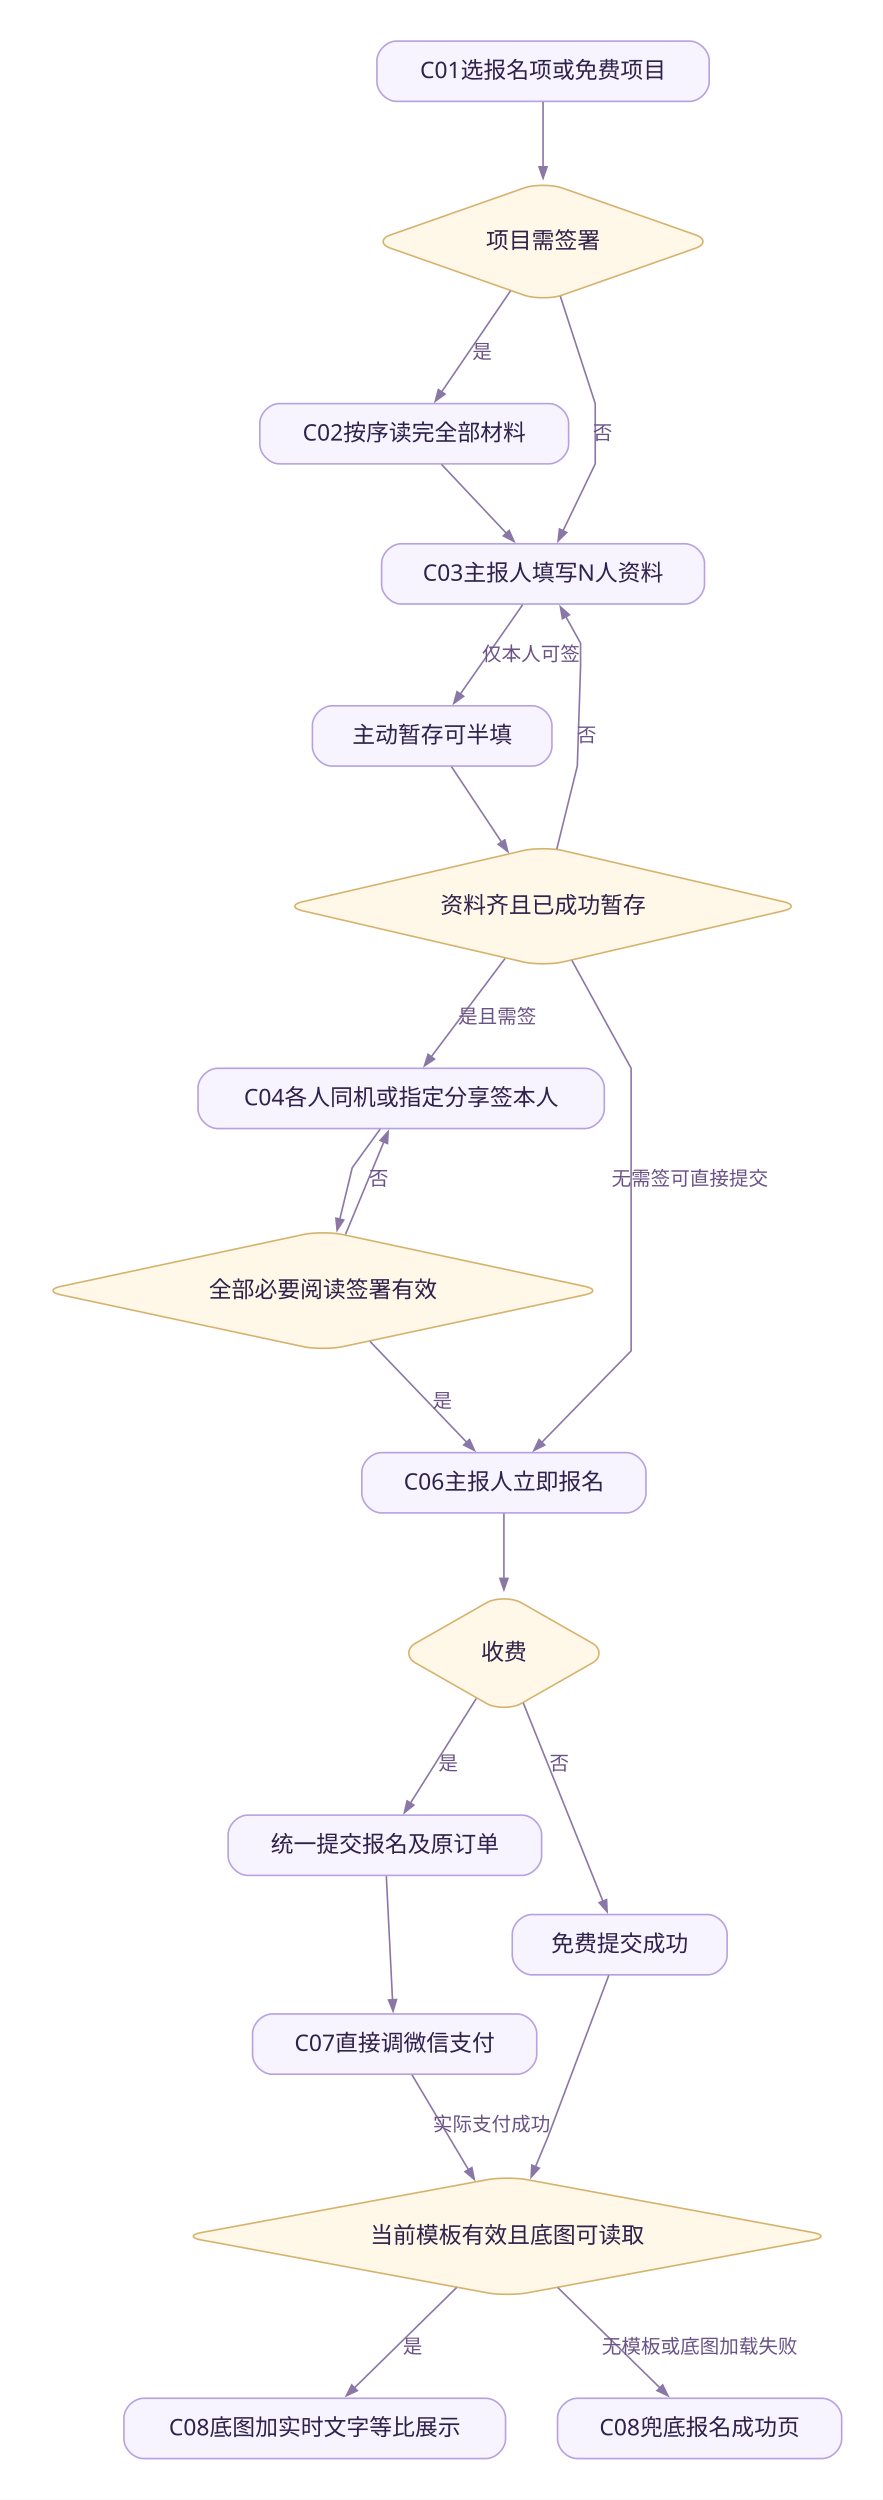
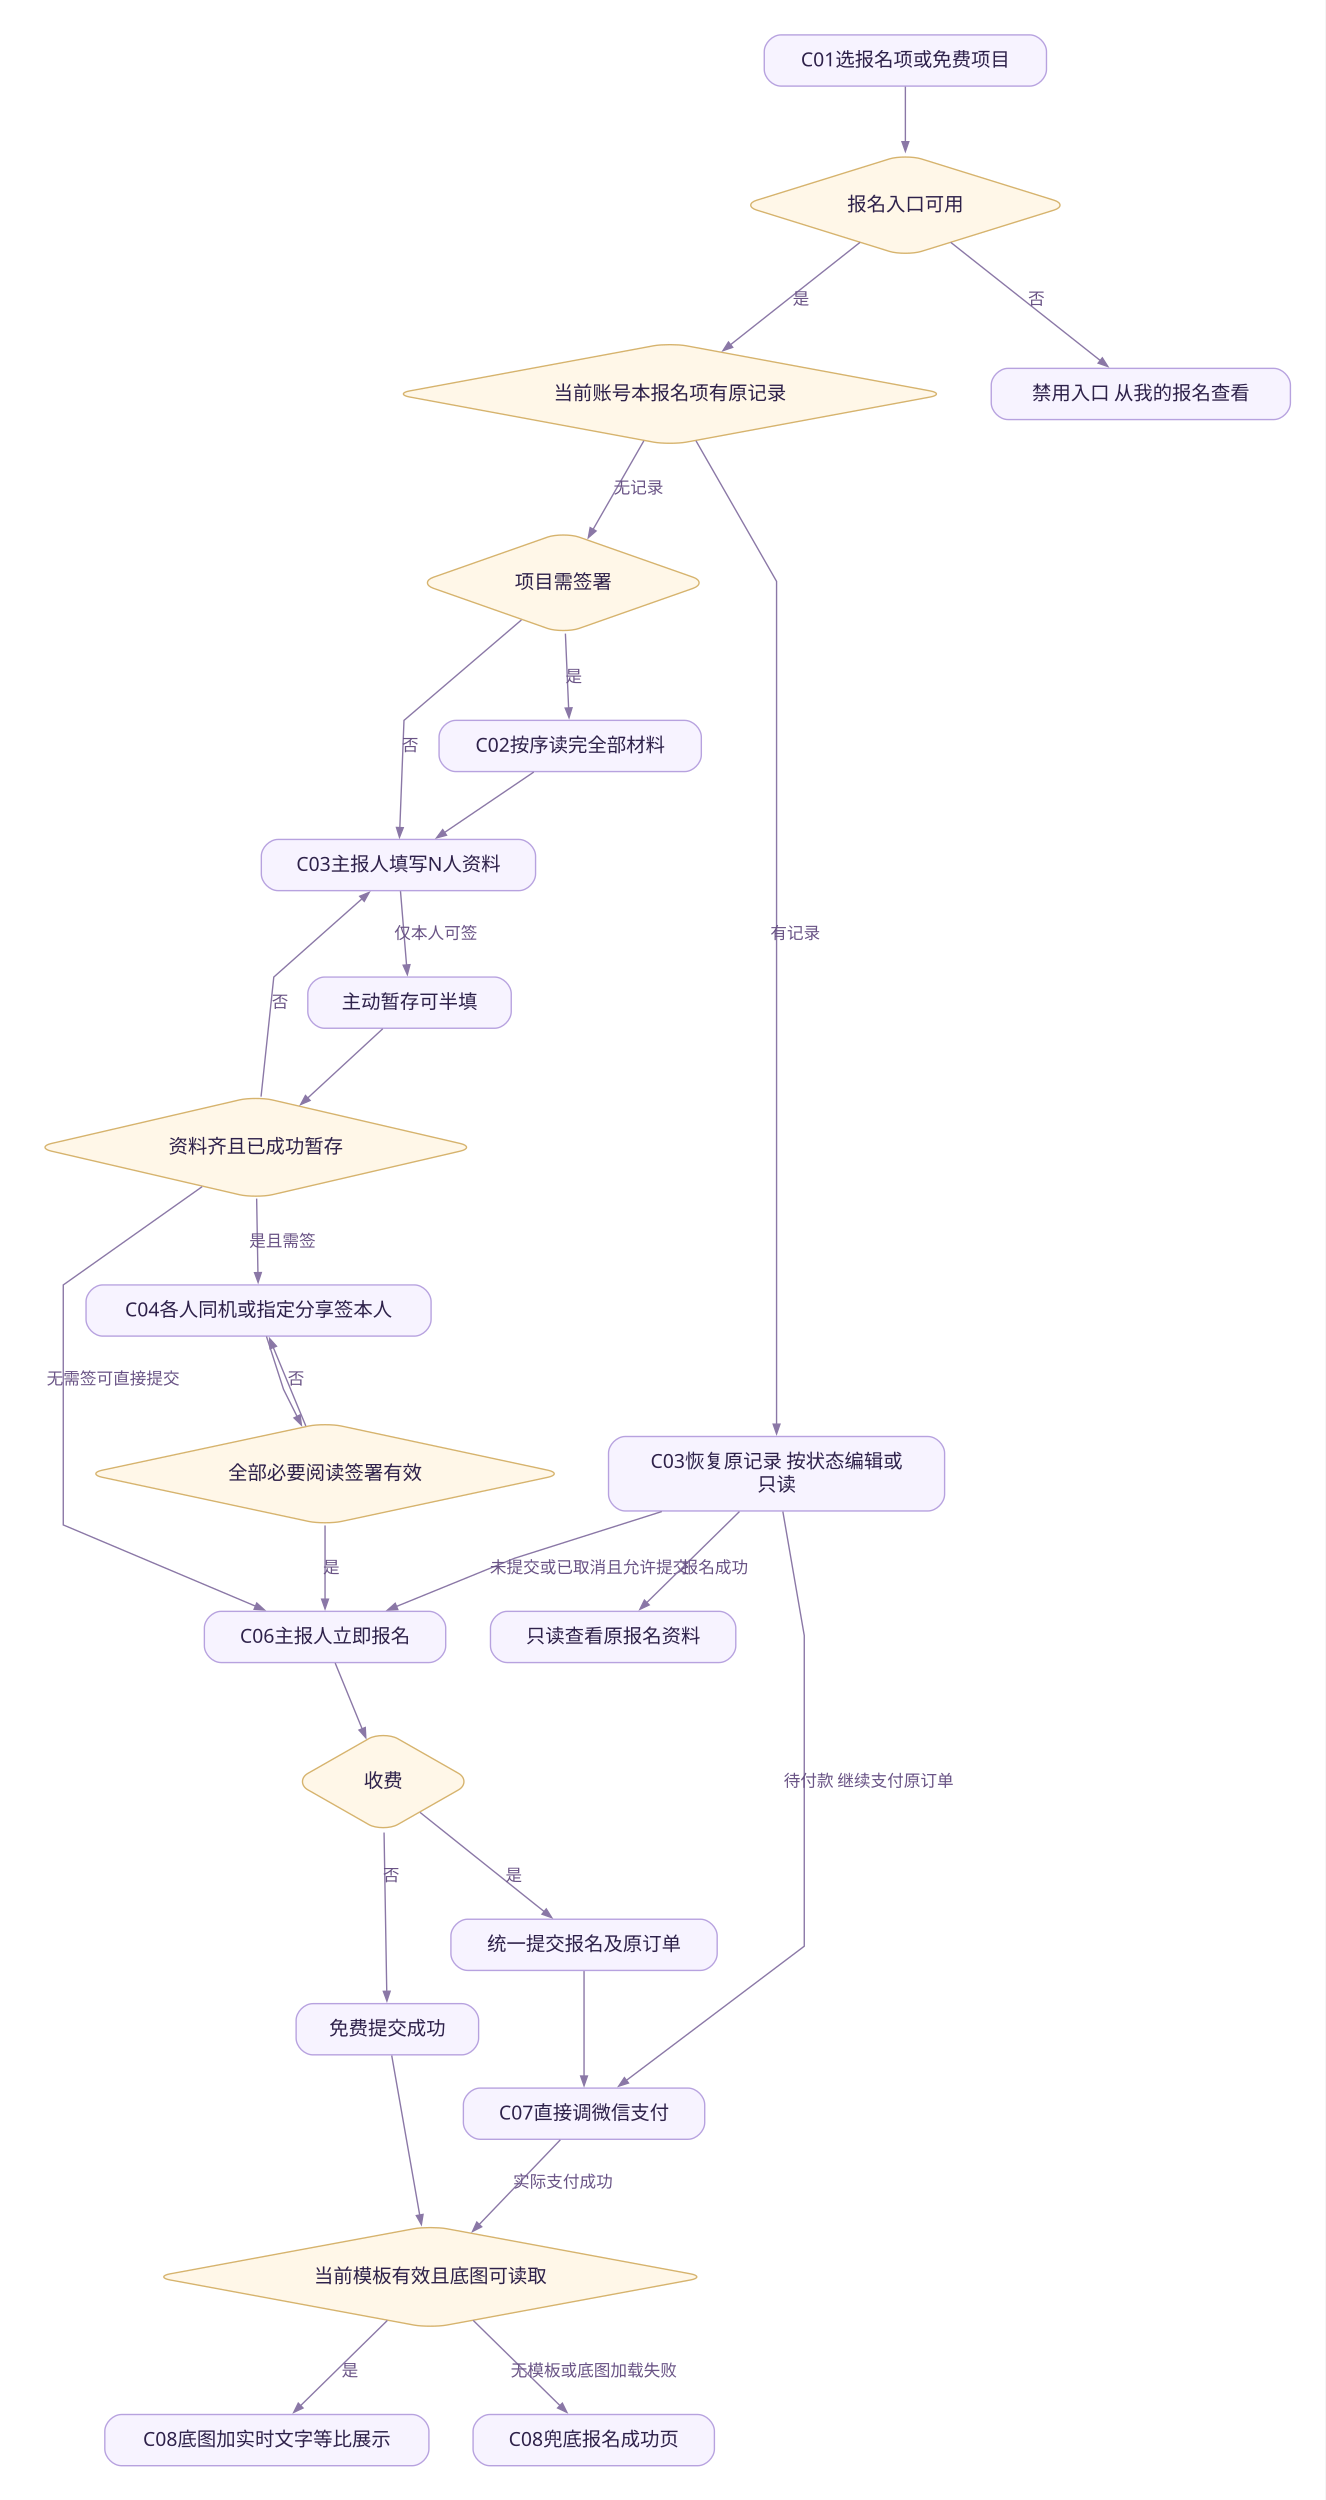
- <svg xmlns="http://www.w3.org/2000/svg" width="541pt" height="1533pt" viewBox="0.00 0.00 541.00 1533.00">
-   <g id="graph0" class="graph" transform="scale(1 1) rotate(0) translate(25.2 1507.6)">
-     <polygon fill="white" stroke="none" points="-25.2,25.2 -25.2,-1507.6 516.12,-1507.6 516.12,25.2 -25.2,25.2" />
+ <svg xmlns="http://www.w3.org/2000/svg" width="957pt" height="1805pt" viewBox="0.00 0.00 957.00 1805.00">
+   <g id="graph0" class="graph" transform="scale(1 1) rotate(0) translate(25.2 1780.24)">
+     <polygon fill="white" stroke="none" points="-25.2,25.2 -25.2,-1780.24 931.68,-1780.24 931.68,25.2 -25.2,25.2" />
    <g id="node1" class="node">
-       <path fill="#f7f3ff" stroke="#b7a2df" d="M397.68,-1482.4C397.68,-1482.4 217.92,-1482.4 217.92,-1482.4 211.92,-1482.4 205.92,-1476.4 205.92,-1470.4 205.92,-1470.4 205.92,-1457.44 205.92,-1457.44 205.92,-1451.44 211.92,-1445.44 217.92,-1445.44 217.92,-1445.44 397.68,-1445.44 397.68,-1445.44 403.68,-1445.44 409.68,-1451.44 409.68,-1457.44 409.68,-1457.44 409.68,-1470.4 409.68,-1470.4 409.68,-1476.4 403.68,-1482.4 397.68,-1482.4" />
-       <text xml:space="preserve" text-anchor="middle" x="307.8" y="-1459.72" font-family="PingFang SC" font-size="14.00" fill="#2e214a">C01选报名项或免费项目</text>
+       <path fill="#f7f3ff" stroke="#b7a2df" d="M718.36,-1755.04C718.36,-1755.04 538.6,-1755.04 538.6,-1755.04 532.6,-1755.04 526.6,-1749.04 526.6,-1743.04 526.6,-1743.04 526.6,-1730.08 526.6,-1730.08 526.6,-1724.08 532.6,-1718.08 538.6,-1718.08 538.6,-1718.08 718.36,-1718.08 718.36,-1718.08 724.36,-1718.08 730.36,-1724.08 730.36,-1730.08 730.36,-1730.08 730.36,-1743.04 730.36,-1743.04 730.36,-1749.04 724.36,-1755.04 718.36,-1755.04" />
+       <text xml:space="preserve" text-anchor="middle" x="628.48" y="-1732.36" font-family="PingFang SC" font-size="14.00" fill="#2e214a">C01选报名项或免费项目</text>
+     </g>
+     <g id="node17" class="node">
+       <path fill="#fff7e8" stroke="#d6b36d" d="M617.02,-1665.52C617.02,-1665.52 521.14,-1635.68 521.14,-1635.68 515.41,-1633.9 515.41,-1630.34 521.14,-1628.56 521.14,-1628.56 617.02,-1598.72 617.02,-1598.72 622.75,-1596.94 634.21,-1596.94 639.94,-1598.72 639.94,-1598.72 735.82,-1628.56 735.82,-1628.56 741.55,-1630.34 741.55,-1633.9 735.82,-1635.68 735.82,-1635.68 639.94,-1665.52 639.94,-1665.52 634.21,-1667.3 622.75,-1667.3 617.02,-1665.52" />
+       <text xml:space="preserve" text-anchor="middle" x="628.48" y="-1627.92" font-family="PingFang SC" font-size="14.00" fill="#2e214a">报名入口可用</text>
+     </g>
+     <g id="edge1" class="edge">
+       <path fill="none" stroke="#8a77a6" d="M628.48,-1717.72C628.48,-1706.6 628.48,-1691.77 628.48,-1677.63" />
+       <polygon fill="#8a77a6" stroke="#8a77a6" points="630.93,-1677.93 628.48,-1670.93 626.03,-1677.93 630.93,-1677.93" />
    </g>
    <g id="node2" class="node">
-       <path fill="#fff7e8" stroke="#d6b36d" d="M296.48,-1392.46C296.48,-1392.46 214,-1363.46 214,-1363.46 208.34,-1361.47 208.34,-1357.49 214,-1355.5 214,-1355.5 296.48,-1326.5 296.48,-1326.5 302.14,-1324.51 313.46,-1324.51 319.12,-1326.5 319.12,-1326.5 401.6,-1355.5 401.6,-1355.5 407.26,-1357.49 407.26,-1361.47 401.6,-1363.46 401.6,-1363.46 319.12,-1392.46 319.12,-1392.46 313.46,-1394.45 302.14,-1394.45 296.48,-1392.46" />
-       <text xml:space="preserve" text-anchor="middle" x="307.8" y="-1355.28" font-family="PingFang SC" font-size="14.00" fill="#2e214a">项目需签署</text>
-     </g>
-     <g id="edge1" class="edge">
-       <path fill="none" stroke="#8a77a6" d="M307.8,-1445.08C307.8,-1433.96 307.8,-1419.13 307.8,-1404.99" />
-       <polygon fill="#8a77a6" stroke="#8a77a6" points="310.25,-1405.29 307.8,-1398.29 305.35,-1405.29 310.25,-1405.29" />
+       <path fill="#fff7e8" stroke="#d6b36d" d="M370.16,-1392.46C370.16,-1392.46 287.68,-1363.46 287.68,-1363.46 282.02,-1361.47 282.02,-1357.49 287.68,-1355.5 287.68,-1355.5 370.16,-1326.5 370.16,-1326.5 375.82,-1324.51 387.14,-1324.51 392.8,-1326.5 392.8,-1326.5 475.28,-1355.5 475.28,-1355.5 480.94,-1357.49 480.94,-1361.47 475.28,-1363.46 475.28,-1363.46 392.8,-1392.46 392.8,-1392.46 387.14,-1394.45 375.82,-1394.45 370.16,-1392.46" />
+       <text xml:space="preserve" text-anchor="middle" x="381.48" y="-1355.28" font-family="PingFang SC" font-size="14.00" fill="#2e214a">项目需签署</text>
    </g>
    <g id="node3" class="node">
-       <path fill="#f7f3ff" stroke="#b7a2df" d="M311.48,-1260.12C311.48,-1260.12 146.12,-1260.12 146.12,-1260.12 140.12,-1260.12 134.12,-1254.12 134.12,-1248.12 134.12,-1248.12 134.12,-1235.16 134.12,-1235.16 134.12,-1229.16 140.12,-1223.16 146.12,-1223.16 146.12,-1223.16 311.48,-1223.16 311.48,-1223.16 317.48,-1223.16 323.48,-1229.16 323.48,-1235.16 323.48,-1235.16 323.48,-1248.12 323.48,-1248.12 323.48,-1254.12 317.48,-1260.12 311.48,-1260.12" />
-       <text xml:space="preserve" text-anchor="middle" x="228.8" y="-1237.44" font-family="PingFang SC" font-size="14.00" fill="#2e214a">C02按序读完全部材料</text>
+       <path fill="#f7f3ff" stroke="#b7a2df" d="M469.16,-1260.12C469.16,-1260.12 303.8,-1260.12 303.8,-1260.12 297.8,-1260.12 291.8,-1254.12 291.8,-1248.12 291.8,-1248.12 291.8,-1235.16 291.8,-1235.16 291.8,-1229.16 297.8,-1223.16 303.8,-1223.16 303.8,-1223.16 469.16,-1223.16 469.16,-1223.16 475.16,-1223.16 481.16,-1229.16 481.16,-1235.16 481.16,-1235.16 481.16,-1248.12 481.16,-1248.12 481.16,-1254.12 475.16,-1260.12 469.16,-1260.12" />
+       <text xml:space="preserve" text-anchor="middle" x="386.48" y="-1237.44" font-family="PingFang SC" font-size="14.00" fill="#2e214a">C02按序读完全部材料</text>
+     </g>
+     <g id="edge9" class="edge">
+       <path fill="none" stroke="#8a77a6" d="M383.02,-1322.78C383.77,-1305.39 384.66,-1284.85 385.35,-1268.92" />
+       <polygon fill="#8a77a6" stroke="#8a77a6" points="387.79,-1269.21 385.64,-1262.11 382.89,-1269 387.79,-1269.21" />
+       <text xml:space="preserve" text-anchor="middle" x="389.07" y="-1287.72" font-family="PingFang SC" font-size="12.00" fill="#695385">是</text>
+     </g>
+     <g id="node4" class="node">
+       <path fill="#f7f3ff" stroke="#b7a2df" d="M349.48,-1174.16C349.48,-1174.16 175.48,-1174.16 175.48,-1174.16 169.48,-1174.16 163.48,-1168.16 163.48,-1162.16 163.48,-1162.16 163.48,-1149.2 163.48,-1149.2 163.48,-1143.2 169.48,-1137.2 175.48,-1137.2 175.48,-1137.2 349.48,-1137.2 349.48,-1137.2 355.48,-1137.2 361.48,-1143.2 361.48,-1149.2 361.48,-1149.2 361.48,-1162.16 361.48,-1162.16 361.48,-1168.16 355.48,-1174.16 349.48,-1174.16" />
+       <text xml:space="preserve" text-anchor="middle" x="262.48" y="-1151.48" font-family="PingFang SC" font-size="14.00" fill="#2e214a">C03主报人填写N人资料</text>
+     </g>
+     <g id="edge10" class="edge">
+       <path fill="none" stroke="#8a77a6" d="M351.27,-1332.64C317.19,-1303.49 266.48,-1260.12 266.48,-1260.12 266.48,-1260.12 264.66,-1213.01 263.47,-1182.38" />
+       <polygon fill="#8a77a6" stroke="#8a77a6" points="265.94,-1182.64 263.22,-1175.74 261.04,-1182.83 265.94,-1182.64" />
+       <text xml:space="preserve" text-anchor="middle" x="270.98" y="-1238.04" font-family="PingFang SC" font-size="12.00" fill="#695385">否</text>
+     </g>
+     <g id="edge11" class="edge">
+       <path fill="none" stroke="#8a77a6" d="M360.18,-1222.83C341.36,-1210.09 315.87,-1192.83 295.65,-1179.14" />
+       <polygon fill="#8a77a6" stroke="#8a77a6" points="297.16,-1177.2 289.99,-1175.31 294.42,-1181.26 297.16,-1177.2" />
+     </g>
+     <g id="node5" class="node">
+       <path fill="#f7f3ff" stroke="#b7a2df" d="M331.92,-1074.8C331.92,-1074.8 209.04,-1074.8 209.04,-1074.8 203.04,-1074.8 197.04,-1068.8 197.04,-1062.8 197.04,-1062.8 197.04,-1049.84 197.04,-1049.84 197.04,-1043.84 203.04,-1037.84 209.04,-1037.84 209.04,-1037.84 331.92,-1037.84 331.92,-1037.84 337.92,-1037.84 343.92,-1043.84 343.92,-1049.84 343.92,-1049.84 343.92,-1062.8 343.92,-1062.8 343.92,-1068.8 337.92,-1074.8 331.92,-1074.8" />
+       <text xml:space="preserve" text-anchor="middle" x="270.48" y="-1052.12" font-family="PingFang SC" font-size="14.00" fill="#2e214a">主动暂存可半填</text>
+     </g>
+     <g id="edge12" class="edge">
+       <path fill="none" stroke="#8a77a6" d="M263.95,-1136.82C265.18,-1121.86 266.95,-1100.31 268.34,-1083.41" />
+       <polygon fill="#8a77a6" stroke="#8a77a6" points="270.77,-1083.75 268.9,-1076.57 265.88,-1083.35 270.77,-1083.75" />
+       <text xml:space="preserve" text-anchor="middle" x="289.46" y="-1102.4" font-family="PingFang SC" font-size="12.00" fill="#695385">仅本人可签</text>
+     </g>
+     <g id="node6" class="node">
+       <path fill="#fff7e8" stroke="#d6b36d" d="M147.79,-986.13C147.79,-986.13 11.69,-954.59 11.69,-954.59 5.85,-953.23 5.85,-950.53 11.69,-949.17 11.69,-949.17 147.79,-917.63 147.79,-917.63 153.63,-916.27 165.33,-916.27 171.17,-917.63 171.17,-917.63 307.27,-949.17 307.27,-949.17 313.11,-950.53 313.11,-953.23 307.27,-954.59 307.27,-954.59 171.17,-986.13 171.17,-986.13 165.33,-987.49 153.63,-987.49 147.79,-986.13" />
+       <text xml:space="preserve" text-anchor="middle" x="159.48" y="-947.68" font-family="PingFang SC" font-size="14.00" fill="#2e214a">资料齐且已成功暂存</text>
+     </g>
+     <g id="edge13" class="edge">
+       <path fill="none" stroke="#8a77a6" d="M251.15,-1037.48C236.19,-1023.67 215.03,-1004.14 196.8,-987.33" />
+       <polygon fill="#8a77a6" stroke="#8a77a6" points="198.67,-985.71 191.86,-982.77 195.35,-989.31 198.67,-985.71" />
+     </g>
+     <g id="edge14" class="edge">
+       <path fill="none" stroke="#8a77a6" d="M163.28,-988.47C167.11,-1024.46 172.48,-1074.8 172.48,-1074.8 172.48,-1074.8 209.77,-1107.9 236.35,-1131.48" />
+       <polygon fill="#8a77a6" stroke="#8a77a6" points="234.51,-1133.13 241.37,-1135.95 237.77,-1129.47 234.51,-1133.13" />
+       <text xml:space="preserve" text-anchor="middle" x="176.98" y="-1052.72" font-family="PingFang SC" font-size="12.00" fill="#695385">否</text>
+     </g>
+     <g id="node7" class="node">
+       <path fill="#f7f3ff" stroke="#b7a2df" d="M274.04,-852.52C274.04,-852.52 48.92,-852.52 48.92,-852.52 42.92,-852.52 36.92,-846.52 36.92,-840.52 36.92,-840.52 36.92,-827.56 36.92,-827.56 36.92,-821.56 42.92,-815.56 48.92,-815.56 48.92,-815.56 274.04,-815.56 274.04,-815.56 280.04,-815.56 286.04,-821.56 286.04,-827.56 286.04,-827.56 286.04,-840.52 286.04,-840.52 286.04,-846.52 280.04,-852.52 274.04,-852.52" />
+       <text xml:space="preserve" text-anchor="middle" x="161.48" y="-829.84" font-family="PingFang SC" font-size="14.00" fill="#2e214a">C04各人同机或指定分享签本人</text>
+     </g>
+     <g id="edge15" class="edge">
+       <path fill="none" stroke="#8a77a6" d="M160.1,-914.86C160.4,-897.49 160.75,-877.04 161.03,-861.18" />
+       <polygon fill="#8a77a6" stroke="#8a77a6" points="163.47,-861.45 161.15,-854.41 158.58,-861.37 163.47,-861.45" />
+       <text xml:space="preserve" text-anchor="middle" x="178.72" y="-880.12" font-family="PingFang SC" font-size="12.00" fill="#695385">是且需签</text>
+     </g>
+     <g id="node9" class="node">
+       <path fill="#f7f3ff" stroke="#b7a2df" d="M284.6,-616.84C284.6,-616.84 134.36,-616.84 134.36,-616.84 128.36,-616.84 122.36,-610.84 122.36,-604.84 122.36,-604.84 122.36,-591.88 122.36,-591.88 122.36,-585.88 128.36,-579.88 134.36,-579.88 134.36,-579.88 284.6,-579.88 284.6,-579.88 290.6,-579.88 296.6,-585.88 296.6,-591.88 296.6,-591.88 296.6,-604.84 296.6,-604.84 296.6,-610.84 290.6,-616.84 284.6,-616.84" />
+       <text xml:space="preserve" text-anchor="middle" x="209.48" y="-594.16" font-family="PingFang SC" font-size="14.00" fill="#2e214a">C06主报人立即报名</text>
+     </g>
+     <g id="edge16" class="edge">
+       <path fill="none" stroke="#8a77a6" d="M120.76,-923.48C79.63,-894.38 20.48,-852.52 20.48,-852.52 20.48,-852.52 20.48,-679.24 20.48,-679.24 20.48,-679.24 103.36,-644.21 159.35,-620.55" />
+       <polygon fill="#8a77a6" stroke="#8a77a6" points="160.18,-622.86 165.67,-617.88 158.27,-618.34 160.18,-622.86" />
+       <text xml:space="preserve" text-anchor="middle" x="56.48" y="-780.76" font-family="PingFang SC" font-size="12.00" fill="#695385">无需签可直接提交</text>
+     </g>
+     <g id="node8" class="node">
+       <path fill="#fff7e8" stroke="#d6b36d" d="M197.75,-750.65C197.75,-750.65 48.41,-718.71 48.41,-718.71 42.55,-717.45 42.55,-714.95 48.41,-713.69 48.41,-713.69 197.75,-681.75 197.75,-681.75 203.61,-680.49 215.35,-680.49 221.21,-681.75 221.21,-681.75 370.55,-713.69 370.55,-713.69 376.41,-714.95 376.41,-717.45 370.55,-718.71 370.55,-718.71 221.21,-750.65 221.21,-750.65 215.35,-751.91 203.61,-751.91 197.75,-750.65" />
+       <text xml:space="preserve" text-anchor="middle" x="209.48" y="-712" font-family="PingFang SC" font-size="14.00" fill="#2e214a">全部必要阅读签署有效</text>
+     </g>
+     <g id="edge17" class="edge">
+       <path fill="none" stroke="#8a77a6" d="M167.18,-815.36C172.45,-798.99 179.48,-777.16 179.48,-777.16 179.48,-777.16 183.92,-768.29 189.38,-757.38" />
+       <polygon fill="#8a77a6" stroke="#8a77a6" points="191.46,-758.7 192.4,-751.34 187.08,-756.5 191.46,-758.7" />
+     </g>
+     <g id="edge18" class="edge">
+       <path fill="none" stroke="#8a77a6" d="M195.6,-750.7C188.11,-768.78 179,-790.76 172.08,-807.46" />
+       <polygon fill="#8a77a6" stroke="#8a77a6" points="169.87,-806.39 169.45,-813.8 174.4,-808.27 169.87,-806.39" />
+       <text xml:space="preserve" text-anchor="middle" x="188.54" y="-780.76" font-family="PingFang SC" font-size="12.00" fill="#695385">否</text>
+     </g>
+     <g id="edge19" class="edge">
+       <path fill="none" stroke="#8a77a6" d="M209.48,-678.87C209.48,-661.51 209.48,-641.14 209.48,-625.36" />
+       <polygon fill="#8a77a6" stroke="#8a77a6" points="211.93,-625.63 209.48,-618.63 207.03,-625.63 211.93,-625.63" />
+       <text xml:space="preserve" text-anchor="middle" x="213.98" y="-644.44" font-family="PingFang SC" font-size="12.00" fill="#695385">是</text>
+     </g>
+     <g id="node10" class="node">
+       <path fill="#fff7e8" stroke="#d6b36d" d="M241.06,-524.93C241.06,-524.93 197.1,-499.87 197.1,-499.87 191.89,-496.89 191.89,-490.95 197.1,-487.97 197.1,-487.97 241.06,-462.91 241.06,-462.91 246.27,-459.93 256.69,-459.93 261.9,-462.91 261.9,-462.91 305.86,-487.97 305.86,-487.97 311.07,-490.95 311.07,-496.89 305.86,-499.87 305.86,-499.87 261.9,-524.93 261.9,-524.93 256.69,-527.91 246.27,-527.91 241.06,-524.93" />
+       <text xml:space="preserve" text-anchor="middle" x="251.48" y="-489.72" font-family="PingFang SC" font-size="14.00" fill="#2e214a">收费</text>
+     </g>
+     <g id="edge20" class="edge">
+       <path fill="none" stroke="#8a77a6" d="M216.8,-579.52C222.17,-566.41 229.66,-548.15 236.3,-531.94" />
+       <polygon fill="#8a77a6" stroke="#8a77a6" points="238.52,-532.99 238.91,-525.58 233.99,-531.13 238.52,-532.99" />
+     </g>
+     <g id="node11" class="node">
+       <path fill="#f7f3ff" stroke="#b7a2df" d="M480.6,-394.56C480.6,-394.56 312.36,-394.56 312.36,-394.56 306.36,-394.56 300.36,-388.56 300.36,-382.56 300.36,-382.56 300.36,-369.6 300.36,-369.6 300.36,-363.6 306.36,-357.6 312.36,-357.6 312.36,-357.6 480.6,-357.6 480.6,-357.6 486.6,-357.6 492.6,-363.6 492.6,-369.6 492.6,-369.6 492.6,-382.56 492.6,-382.56 492.6,-388.56 486.6,-394.56 480.6,-394.56" />
+       <text xml:space="preserve" text-anchor="middle" x="396.48" y="-371.88" font-family="PingFang SC" font-size="14.00" fill="#2e214a">统一提交报名及原订单</text>
+     </g>
+     <g id="edge21" class="edge">
+       <path fill="none" stroke="#8a77a6" d="M278.08,-471.67C303.55,-451.32 341.87,-420.71 367.97,-399.86" />
+       <polygon fill="#8a77a6" stroke="#8a77a6" points="369.2,-402.01 373.14,-395.72 366.14,-398.18 369.2,-402.01" />
+       <text xml:space="preserve" text-anchor="middle" x="345.73" y="-422.16" font-family="PingFang SC" font-size="12.00" fill="#695385">是</text>
+     </g>
+     <g id="node13" class="node">
+       <path fill="#f7f3ff" stroke="#b7a2df" d="M308.36,-333.6C308.36,-333.6 200.6,-333.6 200.6,-333.6 194.6,-333.6 188.6,-327.6 188.6,-321.6 188.6,-321.6 188.6,-308.64 188.6,-308.64 188.6,-302.64 194.6,-296.64 200.6,-296.64 200.6,-296.64 308.36,-296.64 308.36,-296.64 314.36,-296.64 320.36,-302.64 320.36,-308.64 320.36,-308.64 320.36,-321.6 320.36,-321.6 320.36,-327.6 314.36,-333.6 308.36,-333.6" />
+       <text xml:space="preserve" text-anchor="middle" x="254.48" y="-310.92" font-family="PingFang SC" font-size="14.00" fill="#2e214a">免费提交成功</text>
+     </g>
+     <g id="edge22" class="edge">
+       <path fill="none" stroke="#8a77a6" d="M252.09,-457.14C252.66,-423.16 253.52,-372.87 254.03,-342.43" />
+       <polygon fill="#8a77a6" stroke="#8a77a6" points="256.48,-342.58 254.15,-335.54 251.58,-342.5 256.48,-342.58" />
+       <text xml:space="preserve" text-anchor="middle" x="257.22" y="-422.16" font-family="PingFang SC" font-size="12.00" fill="#695385">否</text>
+     </g>
+     <g id="node12" class="node">
+       <path fill="#f7f3ff" stroke="#b7a2df" d="M471.6,-272.64C471.6,-272.64 321.36,-272.64 321.36,-272.64 315.36,-272.64 309.36,-266.64 309.36,-260.64 309.36,-260.64 309.36,-247.68 309.36,-247.68 309.36,-241.68 315.36,-235.68 321.36,-235.68 321.36,-235.68 471.6,-235.68 471.6,-235.68 477.6,-235.68 483.6,-241.68 483.6,-247.68 483.6,-247.68 483.6,-260.64 483.6,-260.64 483.6,-266.64 477.6,-272.64 471.6,-272.64" />
+       <text xml:space="preserve" text-anchor="middle" x="396.48" y="-249.96" font-family="PingFang SC" font-size="14.00" fill="#2e214a">C07直接调微信支付</text>
+     </g>
+     <g id="edge23" class="edge">
+       <path fill="none" stroke="#8a77a6" d="M396.48,-357.13C396.48,-336.96 396.48,-304.07 396.48,-281.11" />
+       <polygon fill="#8a77a6" stroke="#8a77a6" points="398.93,-281.36 396.48,-274.36 394.03,-281.36 398.93,-281.36" />
+     </g>
+     <g id="node14" class="node">
+       <path fill="#fff7e8" stroke="#d6b36d" d="M273.68,-171.1C273.68,-171.1 97.48,-138.5 97.48,-138.5 91.58,-137.41 91.58,-135.23 97.48,-134.14 97.48,-134.14 273.68,-101.54 273.68,-101.54 279.58,-100.45 291.38,-100.45 297.28,-101.54 297.28,-101.54 473.48,-134.14 473.48,-134.14 479.38,-135.23 479.38,-137.41 473.48,-138.5 473.48,-138.5 297.28,-171.1 297.28,-171.1 291.38,-172.19 279.58,-172.19 273.68,-171.1" />
+       <text xml:space="preserve" text-anchor="middle" x="285.48" y="-132.12" font-family="PingFang SC" font-size="14.00" fill="#2e214a">当前模板有效且底图可读取</text>
+     </g>
+     <g id="edge24" class="edge">
+       <path fill="none" stroke="#8a77a6" d="M379.38,-235.31C363.77,-219.02 340.21,-194.44 320.6,-173.97" />
+       <polygon fill="#8a77a6" stroke="#8a77a6" points="322.58,-172.5 315.97,-169.14 319.04,-175.89 322.58,-172.5" />
+       <text xml:space="preserve" text-anchor="middle" x="381.19" y="-200.88" font-family="PingFang SC" font-size="12.00" fill="#695385">实际支付成功</text>
+     </g>
+     <g id="edge25" class="edge">
+       <path fill="none" stroke="#8a77a6" d="M257.62,-296.19C262.33,-269.34 271.36,-217.87 277.86,-180.78" />
+       <polygon fill="#8a77a6" stroke="#8a77a6" points="280.23,-181.44 279.03,-174.12 275.4,-180.59 280.23,-181.44" />
+     </g>
+     <g id="node15" class="node">
+       <path fill="#f7f3ff" stroke="#b7a2df" d="M272.48,-36.96C272.48,-36.96 62.48,-36.96 62.48,-36.96 56.48,-36.96 50.48,-30.96 50.48,-24.96 50.48,-24.96 50.48,-12 50.48,-12 50.48,-6 56.48,0 62.48,0 62.48,0 272.48,0 272.48,0 278.48,0 284.48,-6 284.48,-12 284.48,-12 284.48,-24.96 284.48,-24.96 284.48,-30.96 278.48,-36.96 272.48,-36.96" />
+       <text xml:space="preserve" text-anchor="middle" x="167.48" y="-14.28" font-family="PingFang SC" font-size="14.00" fill="#2e214a">C08底图加实时文字等比展示</text>
+     </g>
+     <g id="edge26" class="edge">
+       <path fill="none" stroke="#8a77a6" d="M254.48,-104.88C234.85,-85.61 209.83,-61.05 191.67,-43.22" />
+       <polygon fill="#8a77a6" stroke="#8a77a6" points="193.58,-41.67 186.87,-38.51 190.15,-45.17 193.58,-41.67" />
+       <text xml:space="preserve" text-anchor="middle" x="227.44" y="-64.56" font-family="PingFang SC" font-size="12.00" fill="#695385">是</text>
+     </g>
+     <g id="node16" class="node">
+       <path fill="#f7f3ff" stroke="#b7a2df" d="M478.6,-36.96C478.6,-36.96 328.36,-36.96 328.36,-36.96 322.36,-36.96 316.36,-30.96 316.36,-24.96 316.36,-24.96 316.36,-12 316.36,-12 316.36,-6 322.36,0 328.36,0 328.36,0 478.6,0 478.6,0 484.6,0 490.6,-6 490.6,-12 490.6,-12 490.6,-24.96 490.6,-24.96 490.6,-30.96 484.6,-36.96 478.6,-36.96" />
+       <text xml:space="preserve" text-anchor="middle" x="403.48" y="-14.28" font-family="PingFang SC" font-size="14.00" fill="#2e214a">C08兜底报名成功页</text>
+     </g>
+     <g id="edge27" class="edge">
+       <path fill="none" stroke="#8a77a6" d="M316.48,-104.88C336.11,-85.61 361.13,-61.05 379.29,-43.22" />
+       <polygon fill="#8a77a6" stroke="#8a77a6" points="380.81,-45.17 384.09,-38.51 377.38,-41.67 380.81,-45.17" />
+       <text xml:space="preserve" text-anchor="middle" x="403.52" y="-64.56" font-family="PingFang SC" font-size="12.00" fill="#695385">无模板或底图加载失败</text>
+     </g>
+     <g id="node18" class="node">
+       <path fill="#fff7e8" stroke="#d6b36d" d="M446.68,-1530.58C446.68,-1530.58 270.48,-1497.98 270.48,-1497.98 264.58,-1496.89 264.58,-1494.71 270.48,-1493.62 270.48,-1493.62 446.68,-1461.02 446.68,-1461.02 452.58,-1459.93 464.38,-1459.93 470.28,-1461.02 470.28,-1461.02 646.48,-1493.62 646.48,-1493.62 652.38,-1494.71 652.38,-1496.89 646.48,-1497.98 646.48,-1497.98 470.28,-1530.58 470.28,-1530.58 464.38,-1531.67 452.58,-1531.67 446.68,-1530.58" />
+       <text xml:space="preserve" text-anchor="middle" x="458.48" y="-1491.6" font-family="PingFang SC" font-size="14.00" fill="#2e214a">当前账号本报名项有原记录</text>
+     </g>
+     <g id="edge3" class="edge">
+       <path fill="none" stroke="#8a77a6" d="M595.7,-1605.22C569.06,-1584.17 531.25,-1554.29 502.06,-1531.23" />
+       <polygon fill="#8a77a6" stroke="#8a77a6" points="503.79,-1529.48 496.78,-1527.06 500.75,-1533.32 503.79,-1529.48" />
+       <text xml:space="preserve" text-anchor="middle" x="553.08" y="-1560.36" font-family="PingFang SC" font-size="12.00" fill="#695385">是</text>
+     </g>
+     <g id="node20" class="node">
+       <path fill="#f7f3ff" stroke="#b7a2df" d="M894.48,-1514.28C894.48,-1514.28 702.48,-1514.28 702.48,-1514.28 696.48,-1514.28 690.48,-1508.28 690.48,-1502.28 690.48,-1502.28 690.48,-1489.32 690.48,-1489.32 690.48,-1483.32 696.48,-1477.32 702.48,-1477.32 702.48,-1477.32 894.48,-1477.32 894.48,-1477.32 900.48,-1477.32 906.48,-1483.32 906.48,-1489.32 906.48,-1489.32 906.48,-1502.28 906.48,-1502.28 906.48,-1508.28 900.48,-1514.28 894.48,-1514.28" />
+       <text xml:space="preserve" text-anchor="middle" x="798.48" y="-1491.6" font-family="PingFang SC" font-size="14.00" fill="#2e214a">禁用入口 从我的报名查看</text>
    </g>
    <g id="edge2" class="edge">
-       <path fill="none" stroke="#8a77a6" d="M287.86,-1329.25C274.79,-1310.08 257.89,-1285.3 245.52,-1267.16" />
-       <polygon fill="#8a77a6" stroke="#8a77a6" points="247.67,-1265.97 241.7,-1261.56 243.62,-1268.73 247.67,-1265.97" />
-       <text xml:space="preserve" text-anchor="middle" x="270.43" y="-1287.72" font-family="PingFang SC" font-size="12.00" fill="#695385">是</text>
-     </g>
-     <g id="node4" class="node">
-       <path fill="#f7f3ff" stroke="#b7a2df" d="M394.8,-1174.16C394.8,-1174.16 220.8,-1174.16 220.8,-1174.16 214.8,-1174.16 208.8,-1168.16 208.8,-1162.16 208.8,-1162.16 208.8,-1149.2 208.8,-1149.2 208.8,-1143.2 214.8,-1137.2 220.8,-1137.2 220.8,-1137.2 394.8,-1137.2 394.8,-1137.2 400.8,-1137.2 406.8,-1143.2 406.8,-1149.2 406.8,-1149.2 406.8,-1162.16 406.8,-1162.16 406.8,-1168.16 400.8,-1174.16 394.8,-1174.16" />
-       <text xml:space="preserve" text-anchor="middle" x="307.8" y="-1151.48" font-family="PingFang SC" font-size="14.00" fill="#2e214a">C03主报人填写N人资料</text>
-     </g>
-     <g id="edge3" class="edge">
-       <path fill="none" stroke="#8a77a6" d="M318.37,-1326C327.69,-1297.35 339.8,-1260.12 339.8,-1260.12 339.8,-1260.12 339.8,-1223.16 339.8,-1223.16 339.8,-1223.16 328.93,-1200.58 319.86,-1181.74" />
-       <polygon fill="#8a77a6" stroke="#8a77a6" points="322.28,-1181.1 317.03,-1175.86 317.86,-1183.23 322.28,-1181.1" />
-       <text xml:space="preserve" text-anchor="middle" x="344.3" y="-1238.04" font-family="PingFang SC" font-size="12.00" fill="#695385">否</text>
+       <path fill="none" stroke="#8a77a6" d="M661.26,-1605.22C692.56,-1580.49 739.3,-1543.56 769.34,-1519.83" />
+       <polygon fill="#8a77a6" stroke="#8a77a6" points="770.69,-1521.88 774.66,-1515.62 767.65,-1518.04 770.69,-1521.88" />
+       <text xml:space="preserve" text-anchor="middle" x="723.08" y="-1560.36" font-family="PingFang SC" font-size="12.00" fill="#695385">否</text>
    </g>
    <g id="edge4" class="edge">
-       <path fill="none" stroke="#8a77a6" d="M245.55,-1222.83C257.18,-1210.48 272.79,-1193.88 285.48,-1180.41" />
-       <polygon fill="#8a77a6" stroke="#8a77a6" points="287.02,-1182.34 290.03,-1175.56 283.45,-1178.98 287.02,-1182.34" />
-     </g>
-     <g id="node5" class="node">
-       <path fill="#f7f3ff" stroke="#b7a2df" d="M301.24,-1074.8C301.24,-1074.8 178.36,-1074.8 178.36,-1074.8 172.36,-1074.8 166.36,-1068.8 166.36,-1062.8 166.36,-1062.8 166.36,-1049.84 166.36,-1049.84 166.36,-1043.84 172.36,-1037.84 178.36,-1037.84 178.36,-1037.84 301.24,-1037.84 301.24,-1037.84 307.24,-1037.84 313.24,-1043.84 313.24,-1049.84 313.24,-1049.84 313.24,-1062.8 313.24,-1062.8 313.24,-1068.8 307.24,-1074.8 301.24,-1074.8" />
-       <text xml:space="preserve" text-anchor="middle" x="239.8" y="-1052.12" font-family="PingFang SC" font-size="14.00" fill="#2e214a">主动暂存可半填</text>
+       <path fill="none" stroke="#8a77a6" d="M439.64,-1461.94C428.54,-1442.57 414.46,-1418 402.93,-1397.89" />
+       <polygon fill="#8a77a6" stroke="#8a77a6" points="405.16,-1396.87 399.56,-1392.02 400.91,-1399.31 405.16,-1396.87" />
+       <text xml:space="preserve" text-anchor="middle" x="435.79" y="-1424.04" font-family="PingFang SC" font-size="12.00" fill="#695385">无记录</text>
+     </g>
+     <g id="node19" class="node">
+       <path fill="#f7f3ff" stroke="#b7a2df" d="M644.8,-743.08C644.8,-743.08 426.16,-743.08 426.16,-743.08 420.16,-743.08 414.16,-737.08 414.16,-731.08 414.16,-731.08 414.16,-701.32 414.16,-701.32 414.16,-695.32 420.16,-689.32 426.16,-689.32 426.16,-689.32 644.8,-689.32 644.8,-689.32 650.8,-689.32 656.8,-695.32 656.8,-701.32 656.8,-701.32 656.8,-731.08 656.8,-731.08 656.8,-737.08 650.8,-743.08 644.8,-743.08" />
+       <text xml:space="preserve" text-anchor="middle" x="535.48" y="-720.4" font-family="PingFang SC" font-size="14.00" fill="#2e214a">C03恢复原记录 按状态编辑或</text>
+       <text xml:space="preserve" text-anchor="middle" x="535.48" y="-703.6" font-family="PingFang SC" font-size="14.00" fill="#2e214a">只读</text>
    </g>
    <g id="edge5" class="edge">
-       <path fill="none" stroke="#8a77a6" d="M295.33,-1136.82C284.59,-1121.45 268.99,-1099.12 257.06,-1082.03" />
-       <polygon fill="#8a77a6" stroke="#8a77a6" points="259.08,-1080.64 253.06,-1076.3 255.06,-1083.45 259.08,-1080.64" />
-       <text xml:space="preserve" text-anchor="middle" x="300.37" y="-1102.4" font-family="PingFang SC" font-size="12.00" fill="#695385">仅本人可签</text>
-     </g>
-     <g id="node6" class="node">
-       <path fill="#fff7e8" stroke="#d6b36d" d="M296.11,-986.13C296.11,-986.13 160.01,-954.59 160.01,-954.59 154.17,-953.23 154.17,-950.53 160.01,-949.17 160.01,-949.17 296.11,-917.63 296.11,-917.63 301.95,-916.27 313.65,-916.27 319.49,-917.63 319.49,-917.63 455.59,-949.17 455.59,-949.17 461.43,-950.53 461.43,-953.23 455.59,-954.59 455.59,-954.59 319.49,-986.13 319.49,-986.13 313.65,-987.49 301.95,-987.49 296.11,-986.13" />
-       <text xml:space="preserve" text-anchor="middle" x="307.8" y="-947.68" font-family="PingFang SC" font-size="14.00" fill="#2e214a">资料齐且已成功暂存</text>
+       <path fill="none" stroke="#8a77a6" d="M477.32,-1461.94C500.11,-1422.18 535.48,-1360.48 535.48,-1360.48 535.48,-1360.48 535.48,-1360.48 535.48,-833.04 535.48,-833.04 535.48,-785.98 535.48,-751.85" />
+       <polygon fill="#8a77a6" stroke="#8a77a6" points="537.93,-752 535.48,-745 533.03,-752 537.93,-752" />
+       <text xml:space="preserve" text-anchor="middle" x="548.98" y="-1102.4" font-family="PingFang SC" font-size="12.00" fill="#695385">有记录</text>
    </g>
    <g id="edge6" class="edge">
-       <path fill="none" stroke="#8a77a6" d="M251.64,-1037.48C260.17,-1024.64 271.98,-1006.84 282.58,-990.88" />
-       <polygon fill="#8a77a6" stroke="#8a77a6" points="284.36,-992.62 286.19,-985.43 280.28,-989.91 284.36,-992.62" />
+       <path fill="none" stroke="#8a77a6" d="M452.58,-688.9C401.8,-672.79 346.48,-655.24 346.48,-655.24 346.48,-655.24 299.74,-636.17 260.86,-620.32" />
+       <polygon fill="#8a77a6" stroke="#8a77a6" points="262.01,-618.14 254.61,-617.77 260.16,-622.68 262.01,-618.14" />
+       <text xml:space="preserve" text-anchor="middle" x="400.48" y="-644.44" font-family="PingFang SC" font-size="12.00" fill="#695385">未提交或已取消且允许提交</text>
    </g>
    <g id="edge7" class="edge">
-       <path fill="none" stroke="#8a77a6" d="M316.22,-986.95C322.06,-1010.58 328.8,-1037.84 328.8,-1037.84 328.8,-1037.84 330.8,-1098.8 330.8,-1098.8 330.8,-1098.8 330.8,-1113.2 330.8,-1113.2 330.8,-1113.2 326.6,-1120.77 321.79,-1129.45" />
-       <polygon fill="#8a77a6" stroke="#8a77a6" points="319.67,-1128.21 318.42,-1135.52 323.96,-1130.59 319.67,-1128.21" />
-       <text xml:space="preserve" text-anchor="middle" x="334.5" y="-1052.72" font-family="PingFang SC" font-size="12.00" fill="#695385">否</text>
-     </g>
-     <g id="node7" class="node">
-       <path fill="#f7f3ff" stroke="#b7a2df" d="M333.36,-852.52C333.36,-852.52 108.24,-852.52 108.24,-852.52 102.24,-852.52 96.24,-846.52 96.24,-840.52 96.24,-840.52 96.24,-827.56 96.24,-827.56 96.24,-821.56 102.24,-815.56 108.24,-815.56 108.24,-815.56 333.36,-815.56 333.36,-815.56 339.36,-815.56 345.36,-821.56 345.36,-827.56 345.36,-827.56 345.36,-840.52 345.36,-840.52 345.36,-846.52 339.36,-852.52 333.36,-852.52" />
-       <text xml:space="preserve" text-anchor="middle" x="220.8" y="-829.84" font-family="PingFang SC" font-size="14.00" fill="#2e214a">C04各人同机或指定分享签本人</text>
+       <path fill="none" stroke="#8a77a6" d="M540.02,-688.91C545.92,-654.74 555.48,-599.36 555.48,-599.36 555.48,-599.36 555.48,-599.36 555.48,-375.08 555.48,-375.08 472.96,-312.84 426.81,-278.04" />
+       <polygon fill="#8a77a6" stroke="#8a77a6" points="428.56,-276.28 421.49,-274.02 425.61,-280.2 428.56,-276.28" />
+       <text xml:space="preserve" text-anchor="middle" x="601.98" y="-490.32" font-family="PingFang SC" font-size="12.00" fill="#695385">待付款 继续支付原订单</text>
+     </g>
+     <g id="node21" class="node">
+       <path fill="#f7f3ff" stroke="#b7a2df" d="M494.04,-616.84C494.04,-616.84 340.92,-616.84 340.92,-616.84 334.92,-616.84 328.92,-610.84 328.92,-604.84 328.92,-604.84 328.92,-591.88 328.92,-591.88 328.92,-585.88 334.92,-579.88 340.92,-579.88 340.92,-579.88 494.04,-579.88 494.04,-579.88 500.04,-579.88 506.04,-585.88 506.04,-591.88 506.04,-591.88 506.04,-604.84 506.04,-604.84 506.04,-610.84 500.04,-616.84 494.04,-616.84" />
+       <text xml:space="preserve" text-anchor="middle" x="417.48" y="-594.16" font-family="PingFang SC" font-size="14.00" fill="#2e214a">只读查看原报名资料</text>
    </g>
    <g id="edge8" class="edge">
-       <path fill="none" stroke="#8a77a6" d="M284.49,-919.84C270.27,-900.9 252.35,-877.05 239.15,-859.47" />
-       <polygon fill="#8a77a6" stroke="#8a77a6" points="241.23,-858.16 235.06,-854.03 237.31,-861.1 241.23,-858.16" />
-       <text xml:space="preserve" text-anchor="middle" x="279.69" y="-880.12" font-family="PingFang SC" font-size="12.00" fill="#695385">是且需签</text>
-     </g>
-     <g id="node9" class="node">
-       <path fill="#f7f3ff" stroke="#b7a2df" d="M358.92,-616.84C358.92,-616.84 208.68,-616.84 208.68,-616.84 202.68,-616.84 196.68,-610.84 196.68,-604.84 196.68,-604.84 196.68,-591.88 196.68,-591.88 196.68,-585.88 202.68,-579.88 208.68,-579.88 208.68,-579.88 358.92,-579.88 358.92,-579.88 364.92,-579.88 370.92,-585.88 370.92,-591.88 370.92,-591.88 370.92,-604.84 370.92,-604.84 370.92,-610.84 364.92,-616.84 358.92,-616.84" />
-       <text xml:space="preserve" text-anchor="middle" x="283.8" y="-594.16" font-family="PingFang SC" font-size="14.00" fill="#2e214a">C06主报人立即报名</text>
-     </g>
-     <g id="edge9" class="edge">
-       <path fill="none" stroke="#8a77a6" d="M325.48,-918.67C341.23,-889.99 361.8,-852.52 361.8,-852.52 361.8,-852.52 361.8,-679.24 361.8,-679.24 361.8,-679.24 330.02,-646.7 307.03,-623.15" />
-       <polygon fill="#8a77a6" stroke="#8a77a6" points="308.81,-621.47 302.17,-618.17 305.31,-624.89 308.81,-621.47" />
-       <text xml:space="preserve" text-anchor="middle" x="397.8" y="-780.76" font-family="PingFang SC" font-size="12.00" fill="#695385">无需签可直接提交</text>
-     </g>
-     <g id="node8" class="node">
-       <path fill="#fff7e8" stroke="#d6b36d" d="M161.07,-750.65C161.07,-750.65 11.73,-718.71 11.73,-718.71 5.87,-717.45 5.87,-714.95 11.73,-713.69 11.73,-713.69 161.07,-681.75 161.07,-681.75 166.93,-680.49 178.67,-680.49 184.53,-681.75 184.53,-681.75 333.87,-713.69 333.87,-713.69 339.73,-714.95 339.73,-717.45 333.87,-718.71 333.87,-718.71 184.53,-750.65 184.53,-750.65 178.67,-751.91 166.93,-751.91 161.07,-750.65" />
-       <text xml:space="preserve" text-anchor="middle" x="172.8" y="-712" font-family="PingFang SC" font-size="14.00" fill="#2e214a">全部必要阅读签署有效</text>
-     </g>
-     <g id="edge10" class="edge">
-       <path fill="none" stroke="#8a77a6" d="M207.9,-815.21C199.77,-803.97 190.8,-791.56 190.8,-791.56 190.8,-791.56 187.16,-776.51 183.15,-759.96" />
-       <polygon fill="#8a77a6" stroke="#8a77a6" points="185.55,-759.47 181.52,-753.24 180.79,-760.62 185.55,-759.47" />
-     </g>
-     <g id="edge11" class="edge">
-       <path fill="none" stroke="#8a77a6" d="M186.68,-750.7C194.17,-768.78 203.28,-790.76 210.2,-807.46" />
-       <polygon fill="#8a77a6" stroke="#8a77a6" points="207.88,-808.27 212.83,-813.8 212.41,-806.39 207.88,-808.27" />
-       <text xml:space="preserve" text-anchor="middle" x="207.01" y="-780.76" font-family="PingFang SC" font-size="12.00" fill="#695385">否</text>
-     </g>
-     <g id="edge12" class="edge">
-       <path fill="none" stroke="#8a77a6" d="M201.67,-685.07C220.26,-665.67 244.06,-640.83 261.25,-622.89" />
-       <polygon fill="#8a77a6" stroke="#8a77a6" points="262.69,-624.93 265.76,-618.18 259.15,-621.54 262.69,-624.93" />
-       <text xml:space="preserve" text-anchor="middle" x="246.01" y="-644.44" font-family="PingFang SC" font-size="12.00" fill="#695385">是</text>
-     </g>
-     <g id="node10" class="node">
-       <path fill="#fff7e8" stroke="#d6b36d" d="M273.38,-524.93C273.38,-524.93 229.42,-499.87 229.42,-499.87 224.21,-496.89 224.21,-490.95 229.42,-487.97 229.42,-487.97 273.38,-462.91 273.38,-462.91 278.59,-459.93 289.01,-459.93 294.22,-462.91 294.22,-462.91 338.18,-487.97 338.18,-487.97 343.39,-490.95 343.39,-496.89 338.18,-499.87 338.18,-499.87 294.22,-524.93 294.22,-524.93 289.01,-527.91 278.59,-527.91 273.38,-524.93" />
-       <text xml:space="preserve" text-anchor="middle" x="283.8" y="-489.72" font-family="PingFang SC" font-size="14.00" fill="#2e214a">收费</text>
-     </g>
-     <g id="edge13" class="edge">
-       <path fill="none" stroke="#8a77a6" d="M283.8,-579.52C283.8,-568.4 283.8,-553.57 283.8,-539.43" />
-       <polygon fill="#8a77a6" stroke="#8a77a6" points="286.25,-539.73 283.8,-532.73 281.35,-539.73 286.25,-539.73" />
-     </g>
-     <g id="node11" class="node">
-       <path fill="#f7f3ff" stroke="#b7a2df" d="M294.92,-394.56C294.92,-394.56 126.68,-394.56 126.68,-394.56 120.68,-394.56 114.68,-388.56 114.68,-382.56 114.68,-382.56 114.68,-369.6 114.68,-369.6 114.68,-363.6 120.68,-357.6 126.68,-357.6 126.68,-357.6 294.92,-357.6 294.92,-357.6 300.92,-357.6 306.92,-363.6 306.92,-369.6 306.92,-369.6 306.92,-382.56 306.92,-382.56 306.92,-388.56 300.92,-394.56 294.92,-394.56" />
-       <text xml:space="preserve" text-anchor="middle" x="210.8" y="-371.88" font-family="PingFang SC" font-size="14.00" fill="#2e214a">统一提交报名及原订单</text>
-     </g>
-     <g id="edge14" class="edge">
-       <path fill="none" stroke="#8a77a6" d="M266.87,-466.05C254.67,-446.7 238.34,-420.78 226.45,-401.91" />
-       <polygon fill="#8a77a6" stroke="#8a77a6" points="228.58,-400.7 222.77,-396.08 224.43,-403.31 228.58,-400.7" />
-       <text xml:space="preserve" text-anchor="middle" x="249.61" y="-422.16" font-family="PingFang SC" font-size="12.00" fill="#695385">是</text>
-     </g>
-     <g id="node13" class="node">
-       <path fill="#f7f3ff" stroke="#b7a2df" d="M408.68,-333.6C408.68,-333.6 300.92,-333.6 300.92,-333.6 294.92,-333.6 288.92,-327.6 288.92,-321.6 288.92,-321.6 288.92,-308.64 288.92,-308.64 288.92,-302.64 294.92,-296.64 300.92,-296.64 300.92,-296.64 408.68,-296.64 408.68,-296.64 414.68,-296.64 420.68,-302.64 420.68,-308.64 420.68,-308.64 420.68,-321.6 420.68,-321.6 420.68,-327.6 414.68,-333.6 408.68,-333.6" />
-       <text xml:space="preserve" text-anchor="middle" x="354.8" y="-310.92" font-family="PingFang SC" font-size="14.00" fill="#2e214a">免费提交成功</text>
-     </g>
-     <g id="edge15" class="edge">
-       <path fill="none" stroke="#8a77a6" d="M295.68,-463.33C309.37,-429.25 331.62,-373.85 344.56,-341.61" />
-       <polygon fill="#8a77a6" stroke="#8a77a6" points="346.75,-342.75 347.08,-335.34 342.2,-340.93 346.75,-342.75" />
-       <text xml:space="preserve" text-anchor="middle" x="317.74" y="-422.16" font-family="PingFang SC" font-size="12.00" fill="#695385">否</text>
-     </g>
-     <g id="node12" class="node">
-       <path fill="#f7f3ff" stroke="#b7a2df" d="M291.92,-272.64C291.92,-272.64 141.68,-272.64 141.68,-272.64 135.68,-272.64 129.68,-266.64 129.68,-260.64 129.68,-260.64 129.68,-247.68 129.68,-247.68 129.68,-241.68 135.68,-235.68 141.68,-235.68 141.68,-235.68 291.92,-235.68 291.92,-235.68 297.92,-235.68 303.92,-241.68 303.92,-247.68 303.92,-247.68 303.92,-260.64 303.92,-260.64 303.92,-266.64 297.92,-272.64 291.92,-272.64" />
-       <text xml:space="preserve" text-anchor="middle" x="216.8" y="-249.96" font-family="PingFang SC" font-size="14.00" fill="#2e214a">C07直接调微信支付</text>
-     </g>
-     <g id="edge16" class="edge">
-       <path fill="none" stroke="#8a77a6" d="M211.7,-357.13C212.71,-336.96 214.35,-304.07 215.5,-281.11" />
-       <polygon fill="#8a77a6" stroke="#8a77a6" points="217.94,-281.47 215.84,-274.36 213.04,-281.22 217.94,-281.47" />
-     </g>
-     <g id="node14" class="node">
-       <path fill="#fff7e8" stroke="#d6b36d" d="M274,-171.1C274,-171.1 97.8,-138.5 97.8,-138.5 91.9,-137.41 91.9,-135.23 97.8,-134.14 97.8,-134.14 274,-101.54 274,-101.54 279.9,-100.45 291.7,-100.45 297.6,-101.54 297.6,-101.54 473.8,-134.14 473.8,-134.14 479.7,-135.23 479.7,-137.41 473.8,-138.5 473.8,-138.5 297.6,-171.1 297.6,-171.1 291.7,-172.19 279.9,-172.19 274,-171.1" />
-       <text xml:space="preserve" text-anchor="middle" x="285.8" y="-132.12" font-family="PingFang SC" font-size="14.00" fill="#2e214a">当前模板有效且底图可读取</text>
-     </g>
-     <g id="edge17" class="edge">
-       <path fill="none" stroke="#8a77a6" d="M227.43,-235.31C236.66,-219.83 250.35,-196.84 262.15,-177.02" />
-       <polygon fill="#8a77a6" stroke="#8a77a6" points="264.15,-178.45 265.63,-171.19 259.94,-175.95 264.15,-178.45" />
-       <text xml:space="preserve" text-anchor="middle" x="276.23" y="-200.88" font-family="PingFang SC" font-size="12.00" fill="#695385">实际支付成功</text>
-     </g>
-     <g id="edge18" class="edge">
-       <path fill="none" stroke="#8a77a6" d="M348.12,-296.37C335.81,-263.69 310.8,-197.28 310.8,-197.28 310.8,-197.28 307.42,-189.17 303.14,-178.92" />
-       <polygon fill="#8a77a6" stroke="#8a77a6" points="305.45,-178.07 300.49,-172.55 300.92,-179.96 305.45,-178.07" />
-     </g>
-     <g id="node15" class="node">
-       <path fill="#f7f3ff" stroke="#b7a2df" d="M272.8,-36.96C272.8,-36.96 62.8,-36.96 62.8,-36.96 56.8,-36.96 50.8,-30.96 50.8,-24.96 50.8,-24.96 50.8,-12 50.8,-12 50.8,-6 56.8,0 62.8,0 62.8,0 272.8,0 272.8,0 278.8,0 284.8,-6 284.8,-12 284.8,-12 284.8,-24.96 284.8,-24.96 284.8,-30.96 278.8,-36.96 272.8,-36.96" />
-       <text xml:space="preserve" text-anchor="middle" x="167.8" y="-14.28" font-family="PingFang SC" font-size="14.00" fill="#2e214a">C08底图加实时文字等比展示</text>
-     </g>
-     <g id="edge19" class="edge">
-       <path fill="none" stroke="#8a77a6" d="M254.8,-104.88C235.17,-85.61 210.15,-61.05 191.99,-43.22" />
-       <polygon fill="#8a77a6" stroke="#8a77a6" points="193.9,-41.67 187.19,-38.51 190.47,-45.17 193.9,-41.67" />
-       <text xml:space="preserve" text-anchor="middle" x="227.76" y="-64.56" font-family="PingFang SC" font-size="12.00" fill="#695385">是</text>
-     </g>
-     <g id="node16" class="node">
-       <path fill="#f7f3ff" stroke="#b7a2df" d="M478.92,-36.96C478.92,-36.96 328.68,-36.96 328.68,-36.96 322.68,-36.96 316.68,-30.96 316.68,-24.96 316.68,-24.96 316.68,-12 316.68,-12 316.68,-6 322.68,0 328.68,0 328.68,0 478.92,0 478.92,0 484.92,0 490.92,-6 490.92,-12 490.92,-12 490.92,-24.96 490.92,-24.96 490.92,-30.96 484.92,-36.96 478.92,-36.96" />
-       <text xml:space="preserve" text-anchor="middle" x="403.8" y="-14.28" font-family="PingFang SC" font-size="14.00" fill="#2e214a">C08兜底报名成功页</text>
-     </g>
-     <g id="edge20" class="edge">
-       <path fill="none" stroke="#8a77a6" d="M316.8,-104.88C336.43,-85.61 361.45,-61.05 379.61,-43.22" />
-       <polygon fill="#8a77a6" stroke="#8a77a6" points="381.13,-45.17 384.41,-38.51 377.7,-41.67 381.13,-45.17" />
-       <text xml:space="preserve" text-anchor="middle" x="403.84" y="-64.56" font-family="PingFang SC" font-size="12.00" fill="#695385">无模板或底图加载失败</text>
+       <path fill="none" stroke="#8a77a6" d="M508.7,-688.91C488.58,-669.16 461.24,-642.32 441.75,-623.18" />
+       <polygon fill="#8a77a6" stroke="#8a77a6" points="443.51,-621.48 436.8,-618.32 440.07,-624.97 443.51,-621.48" />
+       <text xml:space="preserve" text-anchor="middle" x="490.94" y="-644.44" font-family="PingFang SC" font-size="12.00" fill="#695385">报名成功</text>
    </g>
  </g>
</svg>
